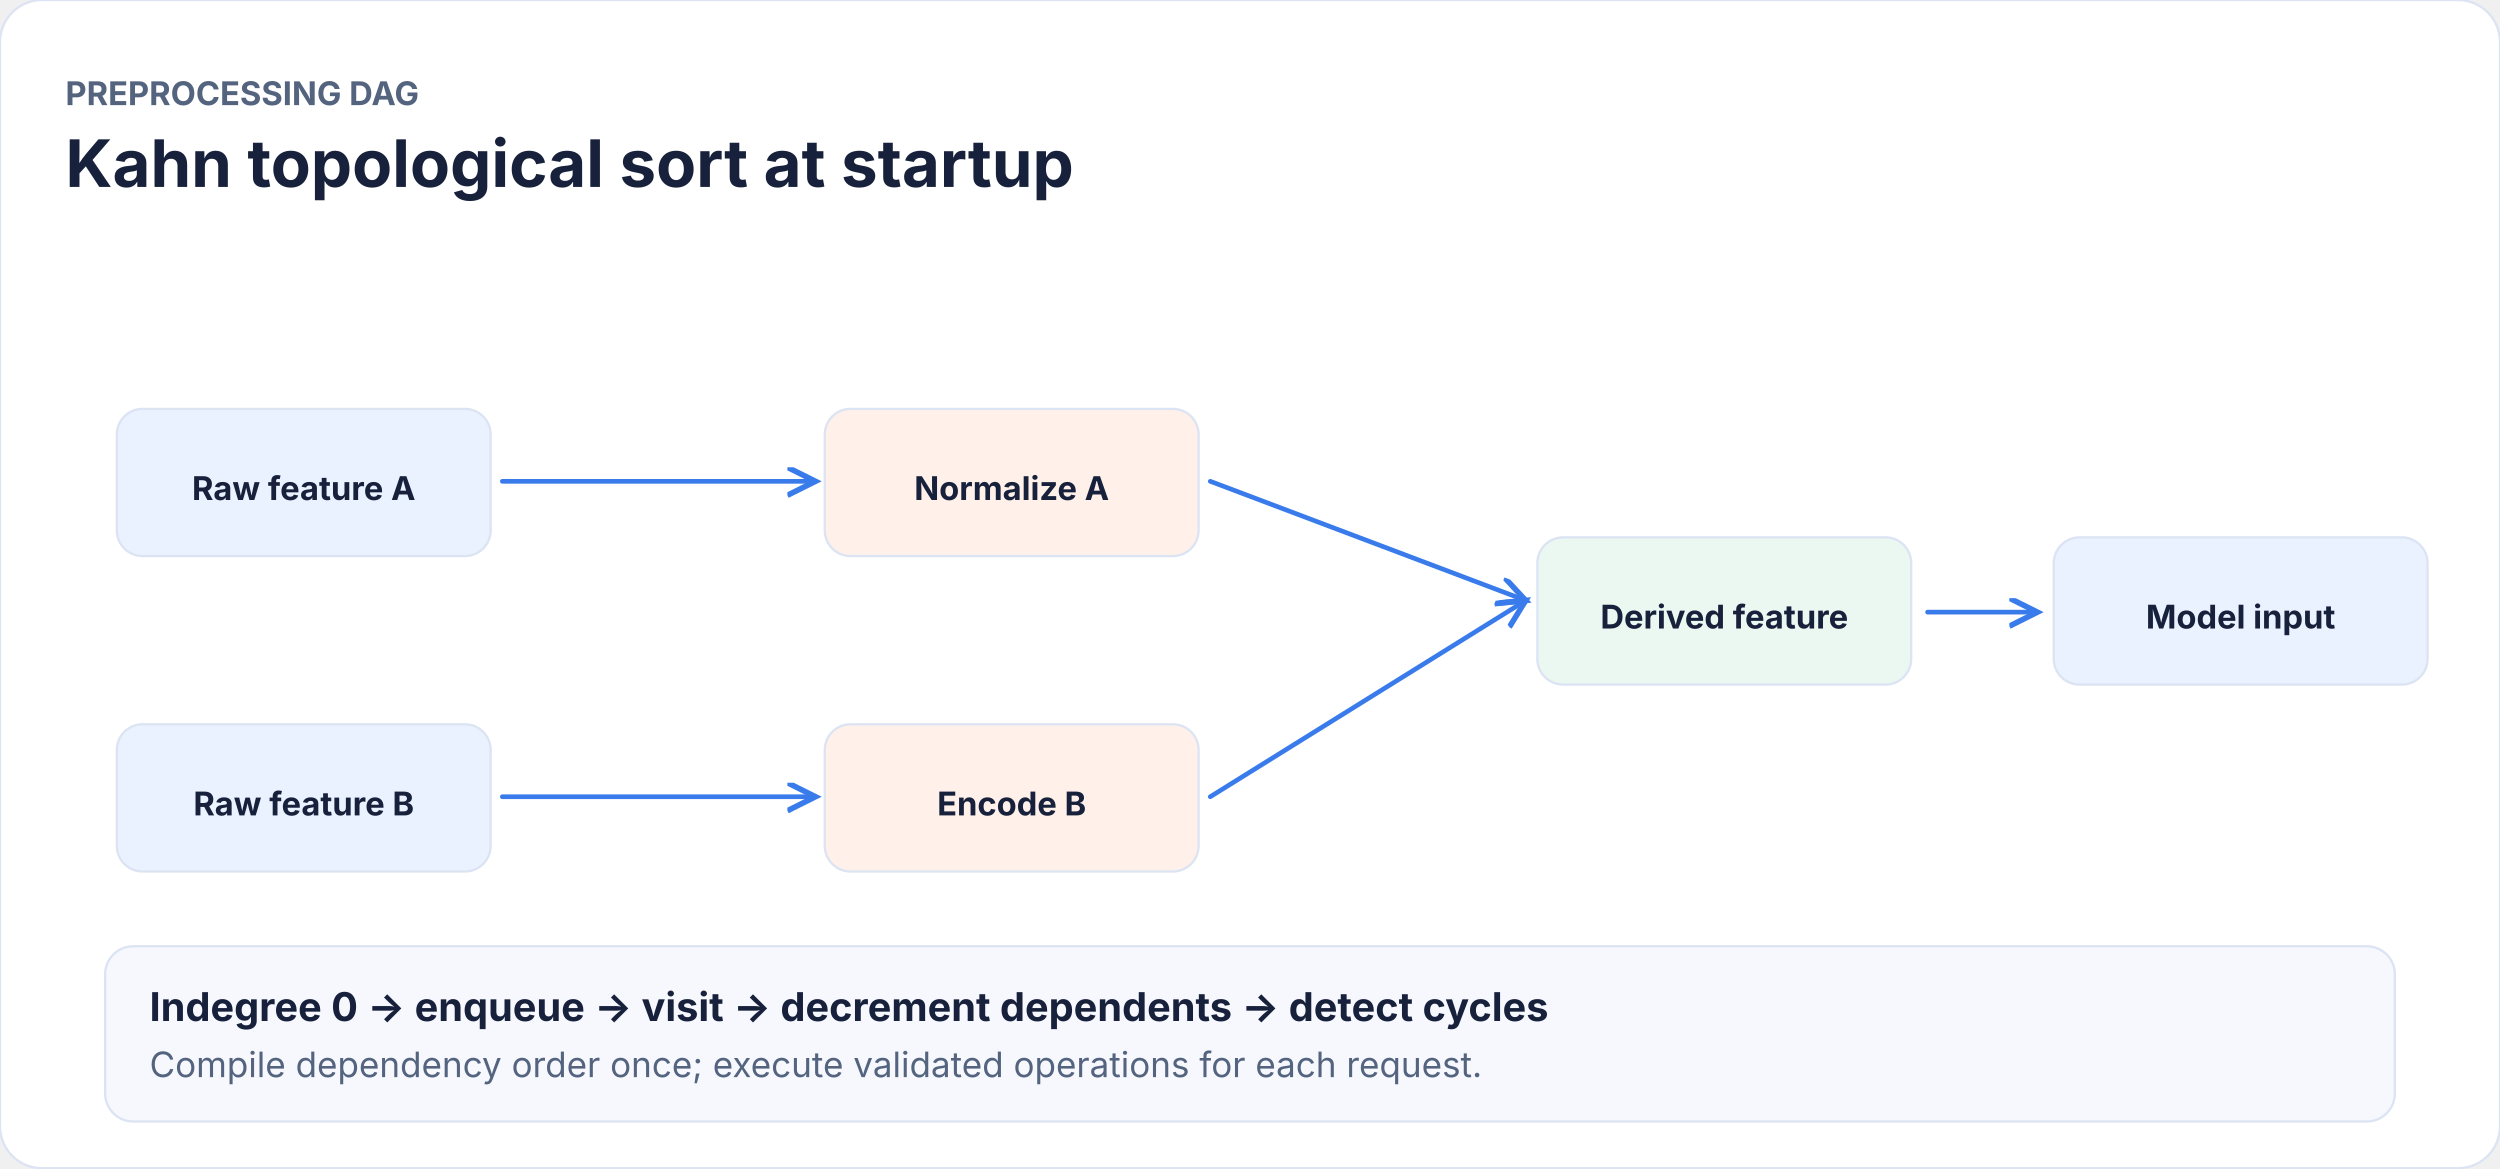
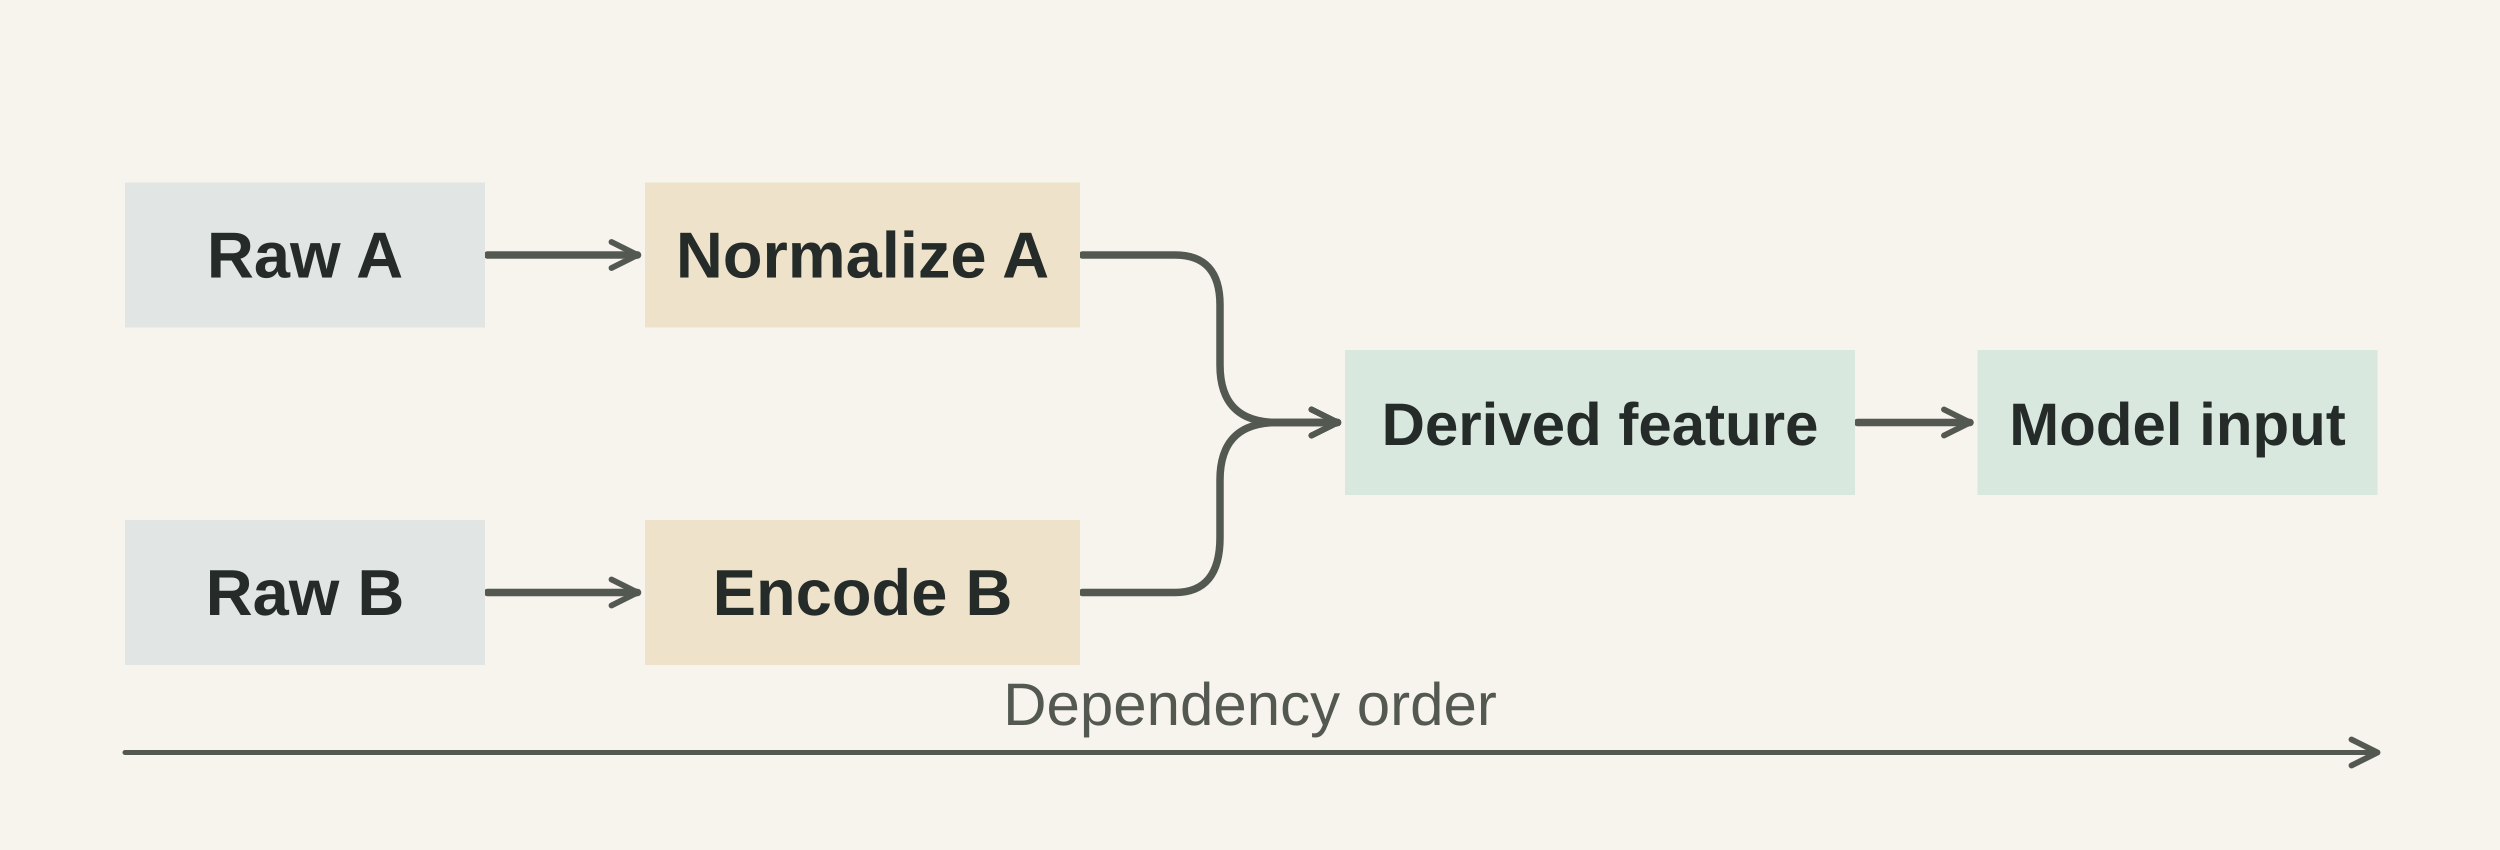
- <svg xmlns="http://www.w3.org/2000/svg" viewBox="0 0 1070 500" role="img" aria-label="Dependency graph demonstrates Kahn topological sorting: start from zero indegree nodes and process in dependency order.">
+ <svg xmlns="http://www.w3.org/2000/svg" viewBox="0 0 1000 340" role="img" aria-labelledby="title desc">
  <defs>
-     <marker id="arrow-blue" markerWidth="8" markerHeight="8" refX="6" refY="3" orient="auto">
-       <path d="M0 0 L6 3 L0 6" fill="none" stroke="#397bea" stroke-width="1.2" />
+     <marker id="arrow" viewBox="0 0 10 10" markerWidth="13" markerHeight="13" refX="9" refY="5" orient="auto" markerUnits="userSpaceOnUse">
+       <path d="M1 1L9 5 1 9" fill="none" stroke="#535951" stroke-width="1.8" stroke-linecap="round" stroke-linejoin="round" />
    </marker>
  </defs>
-   <rect x="0" y="0" width="1070" height="500" rx="18" fill="#ffffff" stroke="#dce4f3" stroke-width="1" />
-   <text x="28" y="45" font-family="Inter,Arial,sans-serif" font-size="14" font-weight="700" text-anchor="start" fill="#54647f">PREPROCESSING DAG</text>
-   <text x="28" y="80" font-family="Inter,Arial,sans-serif" font-size="28" font-weight="700" text-anchor="start" fill="#17213b">Kahn topological sort at startup</text>
-   <rect x="50" y="175" width="160" height="63" rx="11" fill="#eaf2ff" stroke="#dce4f3" stroke-width="1" />
-   <text x="130" y="214" font-family="Inter,Arial,sans-serif" font-size="14" font-weight="700" text-anchor="middle" fill="#17213b">Raw feature A</text>
-   <rect x="50" y="310" width="160" height="63" rx="11" fill="#eaf2ff" stroke="#dce4f3" stroke-width="1" />
-   <text x="130" y="349" font-family="Inter,Arial,sans-serif" font-size="14" font-weight="700" text-anchor="middle" fill="#17213b">Raw feature B</text>
-   <rect x="353" y="175" width="160" height="63" rx="11" fill="#fff0e9" stroke="#dce4f3" stroke-width="1" />
-   <text x="433" y="214" font-family="Inter,Arial,sans-serif" font-size="14" font-weight="700" text-anchor="middle" fill="#17213b">Normalize A</text>
-   <rect x="353" y="310" width="160" height="63" rx="11" fill="#fff0e9" stroke="#dce4f3" stroke-width="1" />
-   <text x="433" y="349" font-family="Inter,Arial,sans-serif" font-size="14" font-weight="700" text-anchor="middle" fill="#17213b">Encode B</text>
-   <rect x="658" y="230" width="160" height="63" rx="11" fill="#eaf8f1" stroke="#dce4f3" stroke-width="1" />
-   <text x="738" y="269" font-family="Inter,Arial,sans-serif" font-size="14" font-weight="700" text-anchor="middle" fill="#17213b">Derived feature</text>
-   <rect x="879" y="230" width="160" height="63" rx="11" fill="#eaf2ff" stroke="#dce4f3" stroke-width="1" />
-   <text x="959" y="269" font-family="Inter,Arial,sans-serif" font-size="14" font-weight="700" text-anchor="middle" fill="#17213b">Model input</text>
-   <path d="M215 206 L349 206" stroke="#397bea" fill="none" stroke-width="2" stroke-linecap="round" marker-end="url(#arrow-blue)" />
-   <path d="M215 341 L349 341" stroke="#397bea" fill="none" stroke-width="2" stroke-linecap="round" marker-end="url(#arrow-blue)" />
-   <path d="M518 206 L653 257" stroke="#397bea" fill="none" stroke-width="2" stroke-linecap="round" marker-end="url(#arrow-blue)" />
-   <path d="M518 341 L653 257" stroke="#397bea" fill="none" stroke-width="2" stroke-linecap="round" marker-end="url(#arrow-blue)" />
-   <path d="M825 262 L872 262" stroke="#397bea" fill="none" stroke-width="2" stroke-linecap="round" marker-end="url(#arrow-blue)" />
-   <rect x="45" y="405" width="980" height="75" rx="12" fill="#f6f8fe" stroke="#dce4f3" stroke-width="1" />
-   <text x="64" y="437" font-family="Inter,Arial,sans-serif" font-size="17" font-weight="700" text-anchor="start" fill="#17213b">Indegree 0 → enqueue → visit → decrement dependents → detect cycles</text>
-   <text x="64" y="461" font-family="Inter,Arial,sans-serif" font-size="15" font-weight="400" text-anchor="start" fill="#54647f">Compile dependency order once; execute validated operations for each request.</text>
+   <rect x="0" y="0" width="1000" height="340" fill="#f7f4ed" />
+   <path d="M195 102H255" fill="none" stroke="#535951" stroke-width="3" stroke-linecap="round" stroke-linejoin="round" marker-end="url(#arrow)" />
+   <path d="M195 237H255" fill="none" stroke="#535951" stroke-width="3" stroke-linecap="round" stroke-linejoin="round" marker-end="url(#arrow)" />
+   <path d="M433 102H470Q488 102 488 122V146Q488 169 511 169H535" fill="none" stroke="#535951" stroke-width="3" stroke-linecap="round" stroke-linejoin="round" marker-end="url(#arrow)" />
+   <path d="M433 237H470Q488 237 488 215V192Q488 169 511 169H535" fill="none" stroke="#535951" stroke-width="3" stroke-linecap="round" stroke-linejoin="round" marker-end="url(#arrow)" />
+   <path d="M743 169H788" fill="none" stroke="#535951" stroke-width="3" stroke-linecap="round" stroke-linejoin="round" marker-end="url(#arrow)" />
+   <rect x="50" y="73" width="144" height="58" fill="#e1e5e4" />
+   <text x="122" y="111" text-anchor="middle" font-family="Arial, Helvetica, sans-serif" font-size="26" font-weight="700" fill="#252b29">Raw A</text>
+   <rect x="50" y="208" width="144" height="58" fill="#e1e5e4" />
+   <text x="122" y="246" text-anchor="middle" font-family="Arial, Helvetica, sans-serif" font-size="26" font-weight="700" fill="#252b29">Raw B</text>
+   <rect x="258" y="73" width="174" height="58" fill="#eee3ca" />
+   <text x="345" y="111" text-anchor="middle" font-family="Arial, Helvetica, sans-serif" font-size="26" font-weight="700" fill="#252b29">Normalize A</text>
+   <rect x="258" y="208" width="174" height="58" fill="#eee3ca" />
+   <text x="345" y="246" text-anchor="middle" font-family="Arial, Helvetica, sans-serif" font-size="26" font-weight="700" fill="#252b29">Encode B</text>
+   <rect x="538" y="140" width="204" height="58" fill="#d9e8de" />
+   <text x="640" y="178" text-anchor="middle" font-family="Arial, Helvetica, sans-serif" font-size="24" font-weight="700" fill="#252b29">Derived feature</text>
+   <rect x="791" y="140" width="160" height="58" fill="#d9e8de" />
+   <text x="871" y="178" text-anchor="middle" font-family="Arial, Helvetica, sans-serif" font-size="24" font-weight="700" fill="#252b29">Model input</text>
+   <path d="M50 301H951" fill="none" stroke="#535951" stroke-width="2" stroke-linecap="round" stroke-linejoin="round" marker-end="url(#arrow)" />
+   <text x="500" y="290" text-anchor="middle" font-family="Arial, Helvetica, sans-serif" font-size="24" font-weight="400" fill="#535951">Dependency order</text>
</svg>
